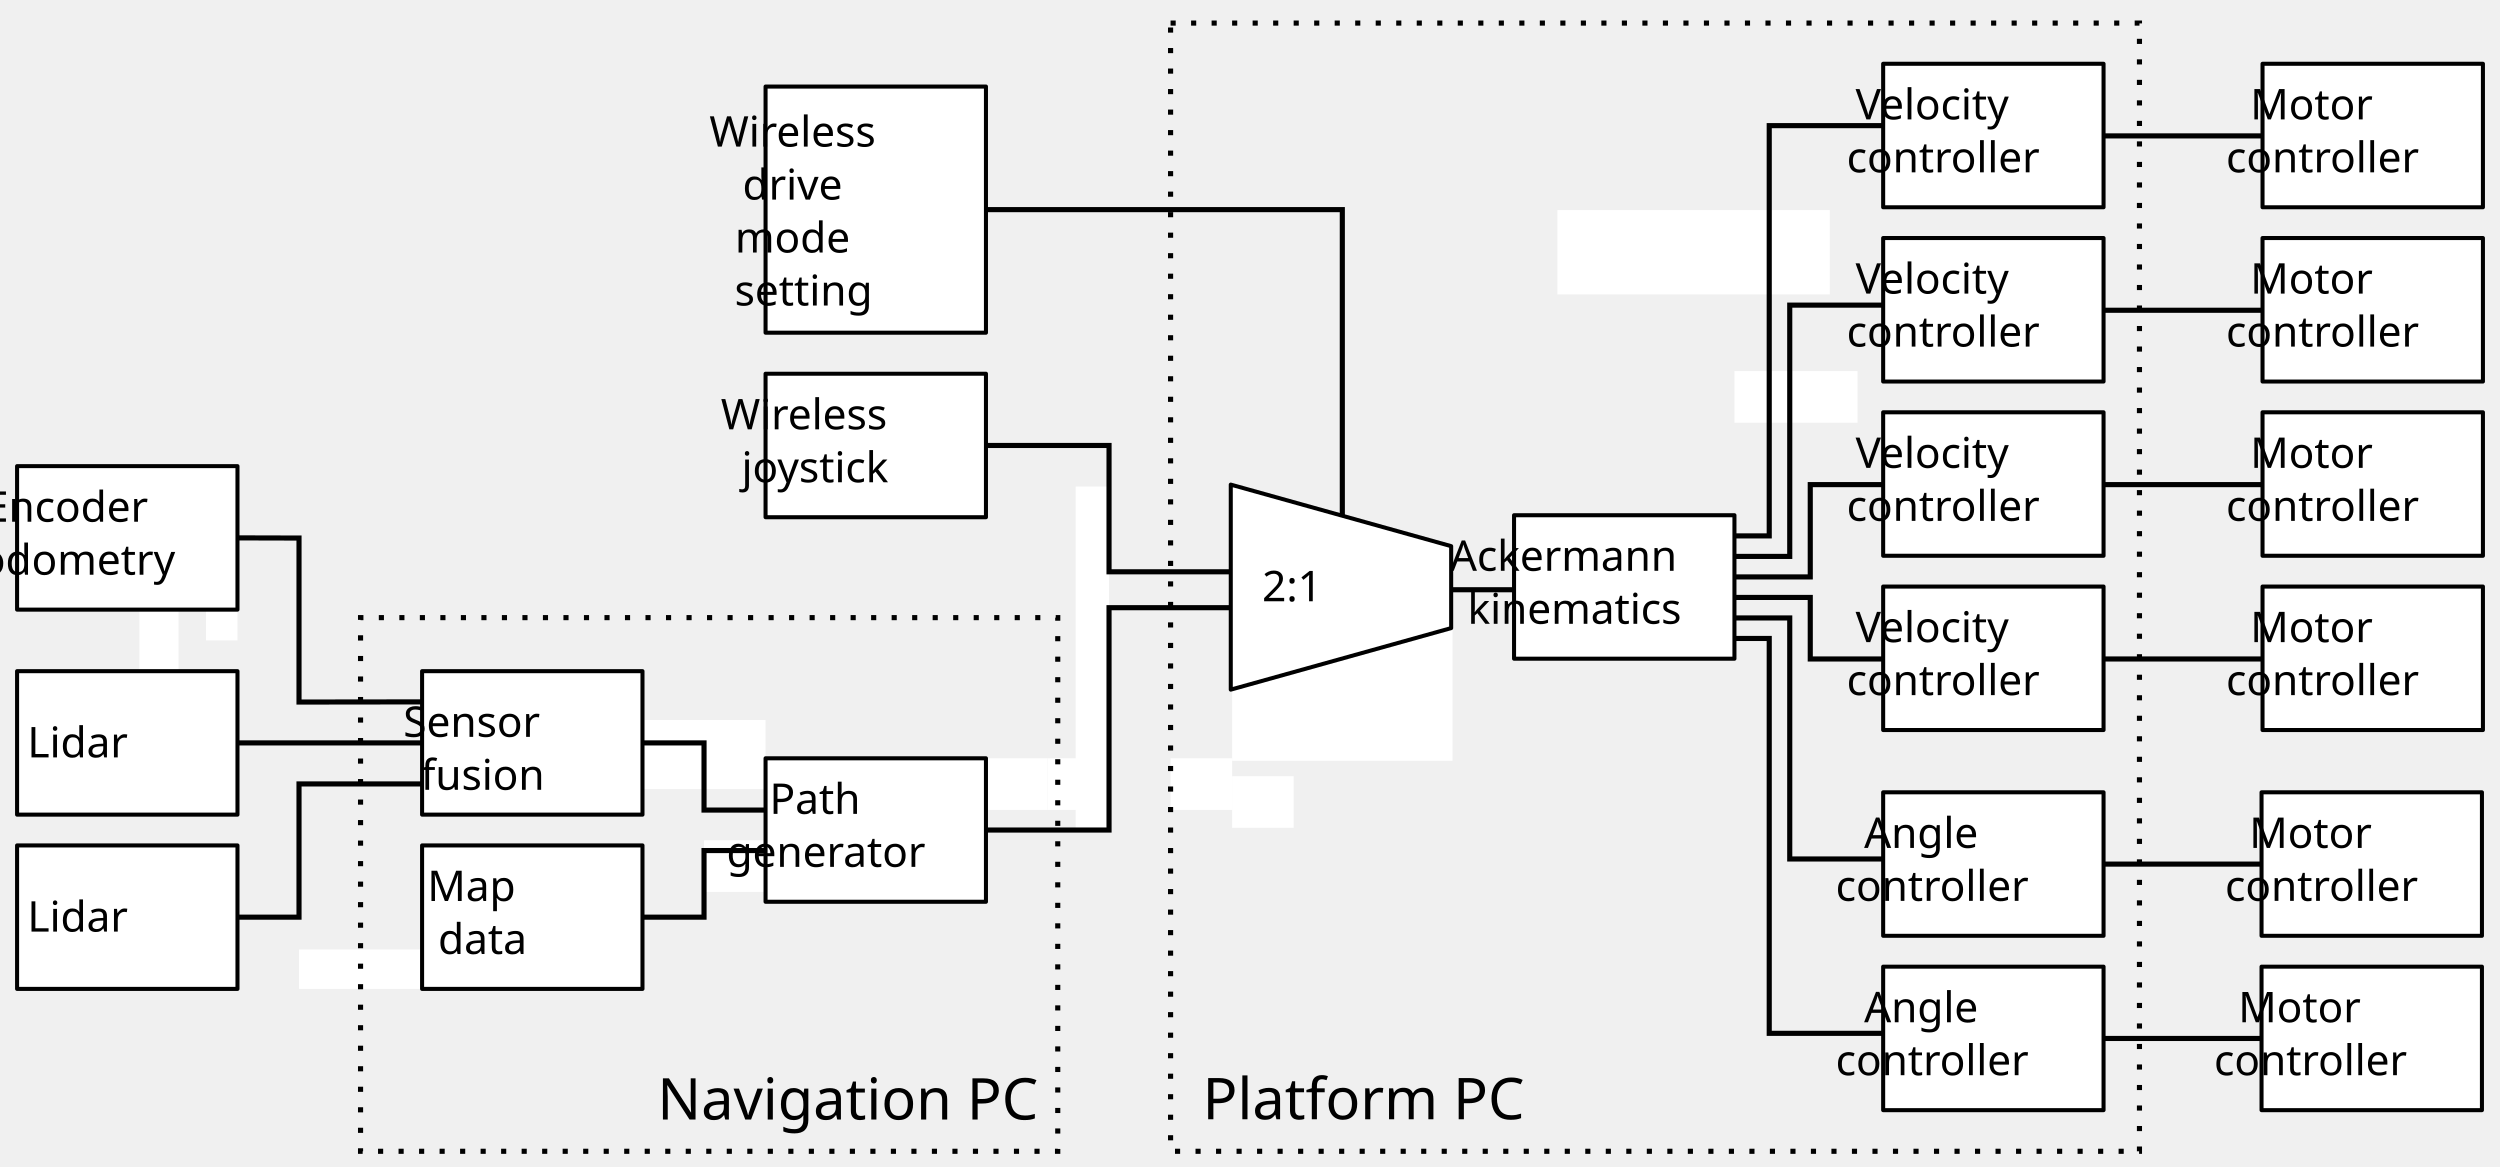
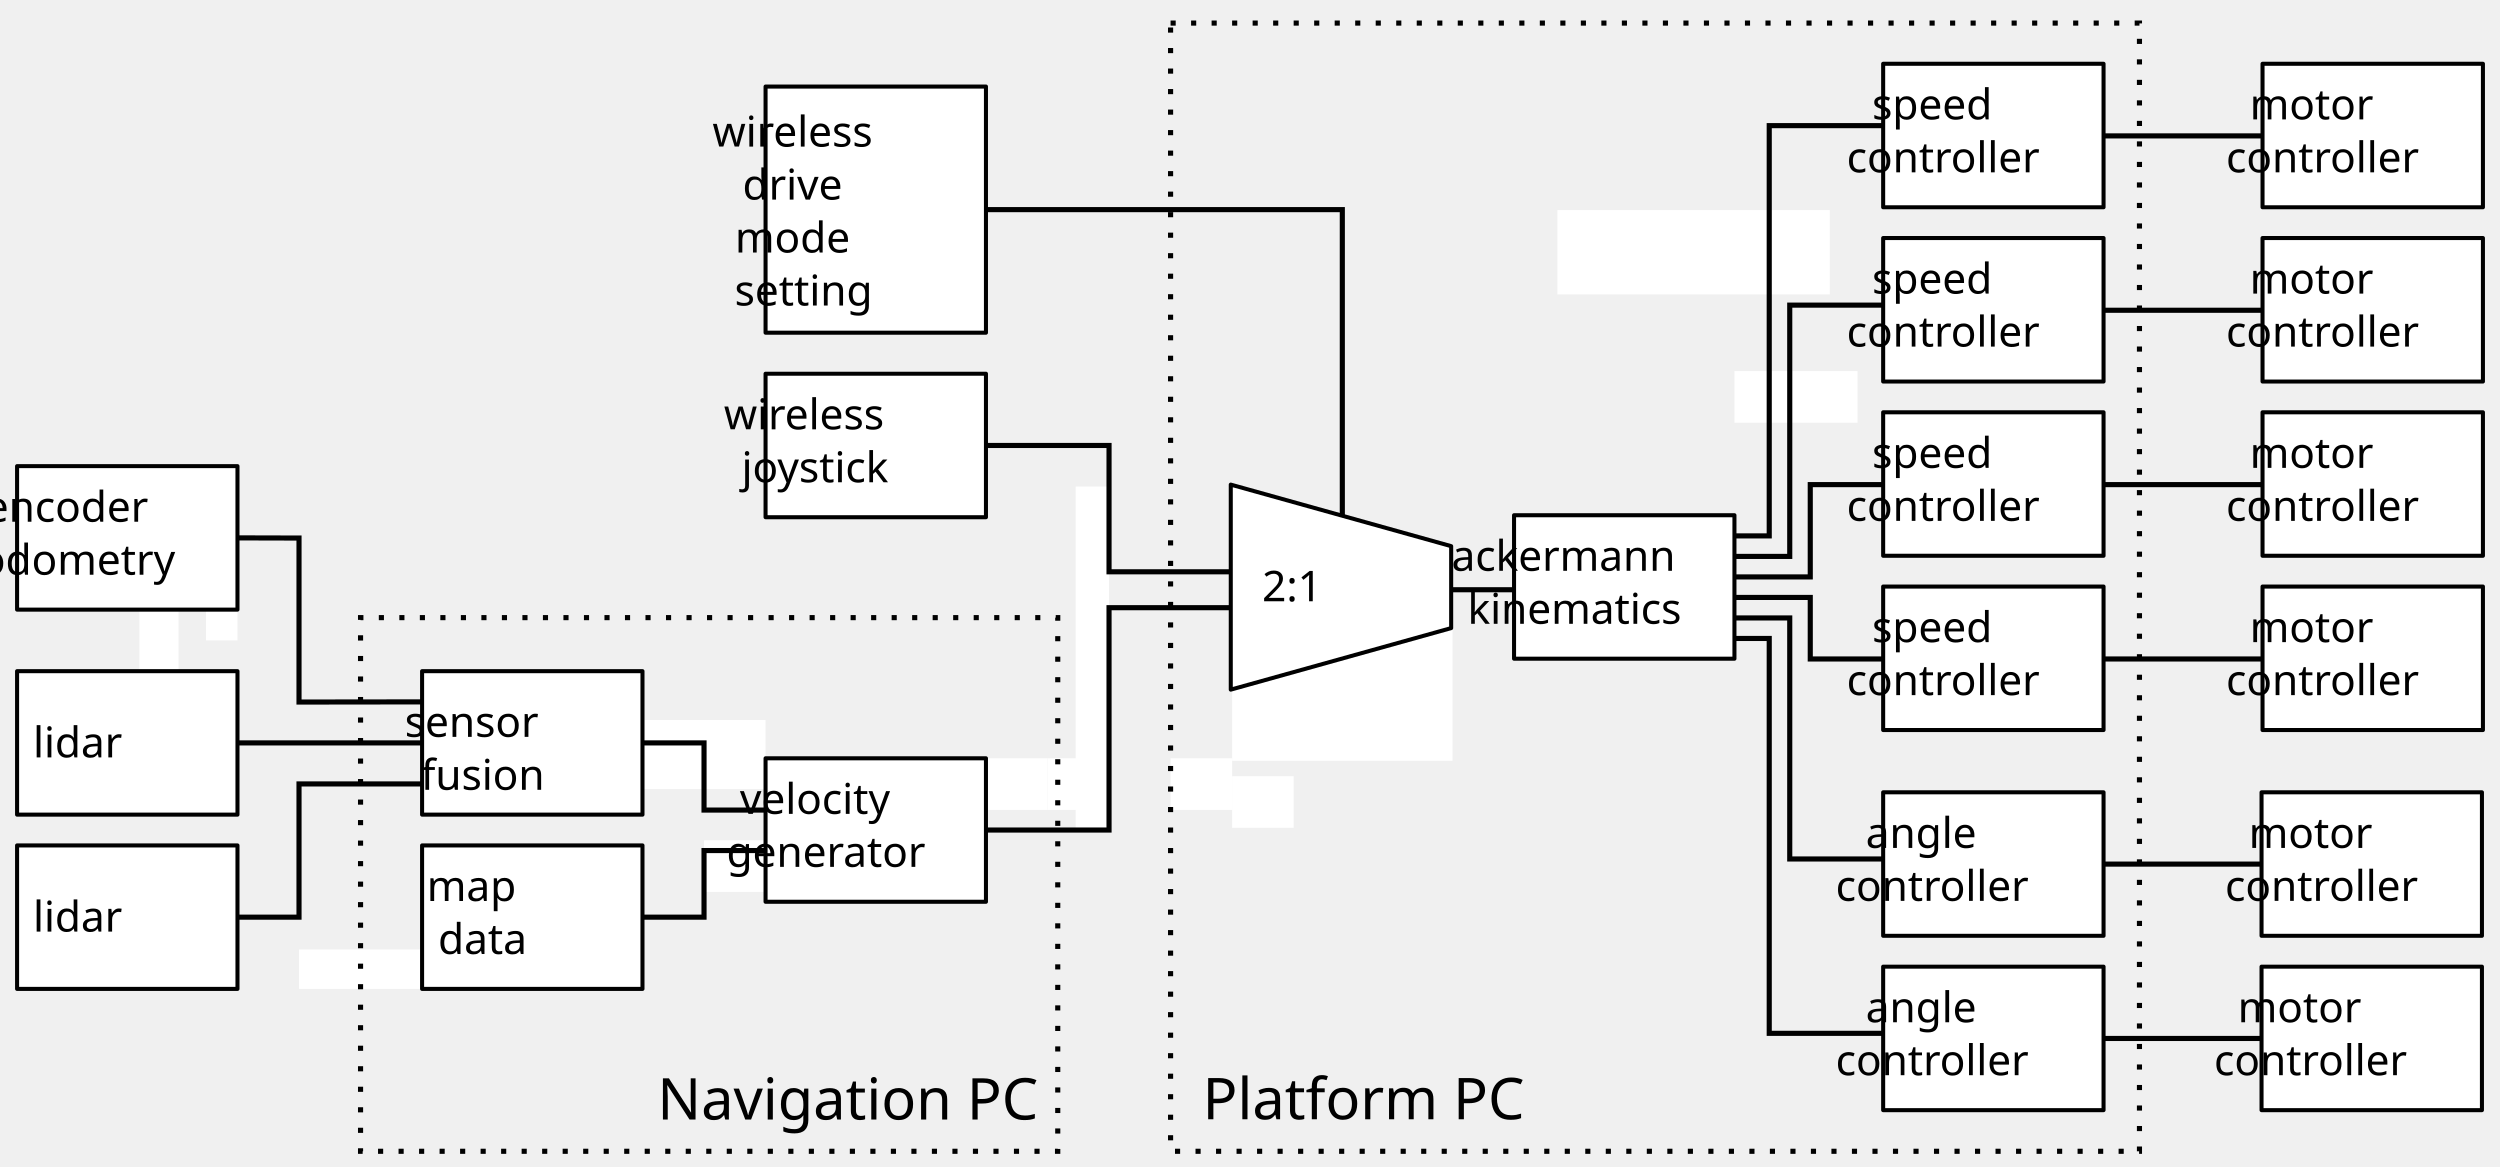
<svg xmlns="http://www.w3.org/2000/svg" width="390pt" height="182pt" viewBox="0 0 487.5 227.5" id="svg2" version="1.1">
  <defs id="defs4" />
  <g id="layer1" transform="translate(-2190.629,-1039.07)">
    <g id="g6578" transform="translate(89.11719,62.88171)" />
    <g id="g6387" transform="translate(-52.04212,0)">
      <g transform="translate(46.56103,-52.49719)" id="g4424">
        <rect style="fill:#ffffff;fill-opacity:1;stroke:#000000;stroke-width:0.789;stroke-linecap:round;stroke-linejoin:round;stroke-miterlimit:4;stroke-dasharray:none;stroke-opacity:1" id="rect4136-6-06-8-0-9-7-3" width="42.977" height="27.98" x="2199.44" y="1256.424" />
        <text xml:space="preserve" style="font-style:normal;font-variant:normal;font-weight:normal;font-stretch:normal;font-size:8.261px;line-height:125%;font-family:cmr10;-inkscape-font-specification:cmr10;text-align:center;letter-spacing:0px;word-spacing:0px;text-anchor:middle;fill:#000000;fill-opacity:1;stroke:none;stroke-width:1px;stroke-linecap:butt;stroke-linejoin:miter;stroke-opacity:1" x="2220.912" y="1273.233" id="text4147-7-2-7-2-0-4-6">
-           <tspan id="tspan4350-1-1-5" x="2220.912" y="1273.233">Lidar</tspan>
+           <tspan id="tspan4350-1-1-5" x="2220.912" y="1273.233">lidar</tspan>
        </text>
      </g>
      <rect y="1179.471" x="2367.956" height="13.466" width="24" id="rect5166" style="fill:#ffffff;fill-opacity:1;stroke:#000000;stroke-width:1;stroke-linecap:round;stroke-linejoin:round;stroke-miterlimit:4;stroke-dasharray:1, 2;stroke-dashoffset:0;stroke-opacity:0" />
      <g transform="translate(-63.93384,-46.28663)" id="g4435">
        <rect style="fill:#ffffff;fill-opacity:1;stroke:#000000;stroke-width:0.789;stroke-linecap:round;stroke-linejoin:round;stroke-miterlimit:4;stroke-dasharray:none;stroke-opacity:1" id="rect4136-6-06-8-0-9-7-3-2-2" width="42.977" height="27.98" x="2388.912" y="1216.234" />
        <text xml:space="preserve" style="font-style:normal;font-variant:normal;font-weight:normal;font-stretch:normal;font-size:8.261px;line-height:125%;font-family:cmr10;-inkscape-font-specification:cmr10;text-align:center;letter-spacing:0px;word-spacing:0px;text-anchor:middle;fill:#000000;fill-opacity:1;stroke:none;stroke-width:1px;stroke-linecap:butt;stroke-linejoin:miter;stroke-opacity:1" x="2410.385" y="1229.043" id="text4147-7-2-7-2-0-4-6-9-7">
-           <tspan x="2410.385" y="1229.043" id="tspan4331-0">Sensor</tspan>
+           <tspan x="2410.385" y="1229.043" id="tspan4331-0">sensor</tspan>
          <tspan id="tspan4285" x="2410.385" y="1239.369">fusion</tspan>
        </text>
      </g>
      <rect y="1157.947" x="2269.858" height="12" width="7.625" id="rect5154" style="fill:#ffffff;fill-opacity:1;stroke:#000000;stroke-width:1;stroke-linecap:round;stroke-linejoin:round;stroke-miterlimit:4;stroke-dasharray:1, 2;stroke-dashoffset:0;stroke-opacity:0" />
      <g transform="translate(49.97722,-15.24999)" id="g4409">
        <rect style="fill:#ffffff;fill-opacity:1;stroke:#000000;stroke-width:0.789;stroke-linecap:round;stroke-linejoin:round;stroke-miterlimit:4;stroke-dasharray:none;stroke-opacity:1" id="rect4136-6-06-8-0-9-7-3-9" width="42.977" height="27.98" x="2196.024" y="1185.197" />
        <text xml:space="preserve" style="font-style:normal;font-variant:normal;font-weight:normal;font-stretch:normal;font-size:8.261px;line-height:125%;font-family:cmr10;-inkscape-font-specification:cmr10;text-align:center;letter-spacing:0px;word-spacing:0px;text-anchor:middle;fill:#000000;fill-opacity:1;stroke:none;stroke-width:1px;stroke-linecap:butt;stroke-linejoin:miter;stroke-opacity:1" x="2217.496" y="1202.006" id="text4147-7-2-7-2-0-4-6-3">
-           <tspan id="tspan4350-1-1-5-6" x="2217.496" y="1202.006">Lidar</tspan>
+           <tspan id="tspan4350-1-1-5-6" x="2217.496" y="1202.006">lidar</tspan>
        </text>
      </g>
      <rect y="1224.219" x="2300.978" height="7.688" width="24" id="rect5162" style="fill:#ffffff;fill-opacity:1;stroke:#000000;stroke-width:1;stroke-linecap:round;stroke-linejoin:round;stroke-miterlimit:4;stroke-dasharray:1, 2;stroke-dashoffset:0;stroke-opacity:0" />
      <rect y="1157.947" x="2282.836" height="6" width="6.142" id="rect5755" style="fill:#ffffff;fill-opacity:1;stroke:#000000;stroke-width:1;stroke-linecap:round;stroke-linejoin:round;stroke-miterlimit:4;stroke-dasharray:1, 3;stroke-dashoffset:0;stroke-opacity:0" />
      <g transform="translate(-29.78418,7.535034)" id="g4429">
        <rect style="fill:#ffffff;fill-opacity:1;stroke:#000000;stroke-width:0.789;stroke-linecap:round;stroke-linejoin:round;stroke-miterlimit:4;stroke-dasharray:none;stroke-opacity:1" id="rect4136-6-06-8-0-9-7-3-2-6" width="42.977" height="27.98" x="2275.785" y="1122.432" />
        <text xml:space="preserve" style="font-style:normal;font-variant:normal;font-weight:normal;font-stretch:normal;font-size:8.261px;line-height:125%;font-family:cmr10;-inkscape-font-specification:cmr10;text-align:center;letter-spacing:0px;word-spacing:0px;text-anchor:middle;fill:#000000;fill-opacity:1;stroke:none;stroke-width:1px;stroke-linecap:butt;stroke-linejoin:miter;stroke-opacity:1" x="2297.24" y="1133.278" id="text4147-7-2-7-2-0-4-6-9-1">
-           <tspan x="2297.24" y="1133.278" id="tspan4331-8">Encoder</tspan>
+           <tspan x="2297.24" y="1133.278" id="tspan4331-8">encoder</tspan>
          <tspan x="2297.24" y="1143.603" id="tspan4407">odometry</tspan>
        </text>
      </g>
      <rect y="1186.937" x="2434.933" height="10.064" width="12" id="rect5199-2" style="fill:#ffffff;fill-opacity:1;stroke:#000000;stroke-width:1;stroke-linecap:round;stroke-linejoin:round;stroke-miterlimit:4;stroke-dasharray:1, 2;stroke-dashoffset:0;stroke-opacity:0" />
      <rect y="1202.927" x="2379.956" height="10.064" width="12" id="rect5199" style="fill:#ffffff;fill-opacity:1;stroke:#000000;stroke-width:1;stroke-linecap:round;stroke-linejoin:round;stroke-miterlimit:4;stroke-dasharray:1, 2;stroke-dashoffset:0;stroke-opacity:0" />
      <g id="g4414-7" transform="translate(110.3493,7.285646)">
        <rect style="fill:#ffffff;fill-opacity:1;stroke:#000000;stroke-width:0.789;stroke-linecap:round;stroke-linejoin:round;stroke-miterlimit:4;stroke-dasharray:none;stroke-opacity:1" id="rect4136-6-06-8-0-9-7-3-2-0-9" width="42.977" height="27.98" x="2281.606" y="1179.651" />
        <text xml:space="preserve" style="font-style:normal;font-variant:normal;font-weight:normal;font-stretch:normal;font-size:8.261px;line-height:125%;font-family:cmr10;-inkscape-font-specification:cmr10;text-align:center;letter-spacing:0px;word-spacing:0px;text-anchor:middle;fill:#000000;fill-opacity:1;stroke:none;stroke-width:1px;stroke-linecap:butt;stroke-linejoin:miter;stroke-opacity:1" x="2303.052" y="1190.493" id="text4147-7-2-7-2-0-4-6-9-6-2">
-           <tspan x="2303.052" y="1190.493" id="tspan4331-2-0">Path</tspan>
+           <tspan x="2303.052" y="1190.493" id="tspan4331-2-0">velocity</tspan>
          <tspan id="tspan4464" x="2303.052" y="1200.819">generator</tspan>
        </text>
      </g>
      <g id="g4414-7-2" transform="translate(43.37207,24.27564)">
        <rect style="fill:#ffffff;fill-opacity:1;stroke:#000000;stroke-width:0.789;stroke-linecap:round;stroke-linejoin:round;stroke-miterlimit:4;stroke-dasharray:none;stroke-opacity:1" id="rect4136-6-06-8-0-9-7-3-2-0-9-3" width="42.977" height="27.98" x="2281.606" y="1179.651" />
        <text xml:space="preserve" style="font-style:normal;font-variant:normal;font-weight:normal;font-stretch:normal;font-size:8.261px;line-height:125%;font-family:cmr10;-inkscape-font-specification:cmr10;text-align:center;letter-spacing:0px;word-spacing:0px;text-anchor:middle;fill:#000000;fill-opacity:1;stroke:none;stroke-width:1px;stroke-linecap:butt;stroke-linejoin:miter;stroke-opacity:1" x="2303.052" y="1190.493" id="text4147-7-2-7-2-0-4-6-9-6-2-7">
-           <tspan id="tspan4464-9" x="2303.052" y="1190.493">Map</tspan>
+           <tspan id="tspan4464-9" x="2303.052" y="1190.493">map</tspan>
          <tspan id="tspan4495" x="2303.052" y="1200.819">data</tspan>
        </text>
      </g>
      <path id="path5142" d="m 2288.978,1143.957 12,0.031 0,31.98 24,-0.031" style="fill:none;fill-rule:evenodd;stroke:#000000;stroke-width:1px;stroke-linecap:butt;stroke-linejoin:miter;stroke-opacity:1" />
      <path id="path5144" d="m 2288.978,1217.917 12,0 0,-25.98 24,0" style="fill:none;fill-rule:evenodd;stroke:#000000;stroke-width:1px;stroke-linecap:butt;stroke-linejoin:miter;stroke-opacity:1" />
      <path id="path5146" d="m 2324.978,1183.937 -36,0" style="fill:none;fill-rule:evenodd;stroke:#000000;stroke-width:1px;stroke-linecap:butt;stroke-linejoin:miter;stroke-opacity:1" />
      <path id="path5148" d="m 2367.956,1183.937 12,0 0,13.097 12,0" style="fill:none;fill-rule:evenodd;stroke:#000000;stroke-width:1px;stroke-linecap:butt;stroke-linejoin:miter;stroke-opacity:1" />
      <path id="path5150" d="m 2367.956,1217.917 12,0 0,-12.99 12,0" style="fill:none;fill-rule:evenodd;stroke:#000000;stroke-width:1px;stroke-linecap:butt;stroke-linejoin:miter;stroke-opacity:1" />
      <rect y="1133.947" x="2452.42" height="66.98" width="6.512" id="rect5783" style="fill:#ffffff;fill-opacity:1;stroke:#000000;stroke-width:1;stroke-linecap:round;stroke-linejoin:round;stroke-miterlimit:4;stroke-dasharray:1, 3;stroke-dashoffset:0;stroke-opacity:0" />
      <rect y="1186.937" x="2446.933" height="10.064" width="12" id="rect5199-9" style="fill:#ffffff;fill-opacity:1;stroke:#000000;stroke-width:1;stroke-linecap:round;stroke-linejoin:round;stroke-miterlimit:4;stroke-dasharray:1, 2;stroke-dashoffset:0;stroke-opacity:0" />
      <rect y="1186.937" x="2470.933" height="10.064" width="12" id="rect5199-1" style="fill:#ffffff;fill-opacity:1;stroke:#000000;stroke-width:1;stroke-linecap:round;stroke-linejoin:round;stroke-miterlimit:4;stroke-dasharray:1, 2;stroke-dashoffset:0;stroke-opacity:0" />
      <path id="path5238" d="m 2434.933,1200.927 24,0 0,-43.357 23.738,0" style="fill:none;fill-rule:evenodd;stroke:#000000;stroke-width:1px;stroke-linecap:butt;stroke-linejoin:miter;stroke-opacity:1" />
      <path id="path5240" d="m 2434.933,1125.937 24,0 0,24.633 23.738,0" style="fill:none;fill-rule:evenodd;stroke:#000000;stroke-width:1px;stroke-linecap:butt;stroke-linejoin:miter;stroke-opacity:1" />
      <rect y="1096.477" x="2620.234" height="6" width="6.142" id="rect5755-4-5" style="fill:#ffffff;fill-opacity:1;stroke:#000000;stroke-width:1;stroke-linecap:round;stroke-linejoin:round;stroke-miterlimit:4;stroke-dasharray:1, 3;stroke-dashoffset:0;stroke-opacity:0" />
      <rect y="1239.186" x="2611.349" height="6" width="6.142" id="rect5755-4-2" style="fill:#ffffff;fill-opacity:1;stroke:#000000;stroke-width:1;stroke-linecap:round;stroke-linejoin:round;stroke-miterlimit:4;stroke-dasharray:1, 3;stroke-dashoffset:0;stroke-opacity:0" />
      <rect y="1159.447" x="2482.933" height="27.98" width="42.977" id="rect5308" style="fill:#ffffff;fill-opacity:1;stroke:#000000;stroke-width:1;stroke-linecap:round;stroke-linejoin:round;stroke-miterlimit:4;stroke-dasharray:1, 2;stroke-dashoffset:0;stroke-opacity:0" />
      <rect y="1190.427" x="2482.933" height="10.064" width="12" id="rect5199-27" style="fill:#ffffff;fill-opacity:1;stroke:#000000;stroke-width:1;stroke-linecap:round;stroke-linejoin:round;stroke-miterlimit:4;stroke-dasharray:1, 2;stroke-dashoffset:0;stroke-opacity:0" />
      <g id="g4414-7-2-2-0" transform="translate(201.0652,-40.08119)">
        <path id="rect4136-6-06-8-0-9-7-3-2-0-9-3-2-9" d="m 2281.606,1173.651 42.977,12 0,15.98 -42.977,12 z" style="fill:#ffffff;fill-opacity:1;stroke:#000000;stroke-width:0.789;stroke-linecap:round;stroke-linejoin:round;stroke-miterlimit:4;stroke-dasharray:none;stroke-opacity:1" />
        <text xml:space="preserve" style="font-style:normal;font-variant:normal;font-weight:normal;font-stretch:normal;font-size:8.261px;line-height:125%;font-family:cmr10;-inkscape-font-specification:cmr10;text-align:center;letter-spacing:0px;word-spacing:0px;text-anchor:middle;fill:#000000;fill-opacity:1;stroke:none;stroke-width:1px;stroke-linecap:butt;stroke-linejoin:miter;stroke-opacity:1" x="2303.216" y="1196.392" id="text4147-7-2-7-2-0-4-6-9-6-2-7-8-3">
          <tspan id="tspan4573-0" x="2303.216" y="1196.392">2:1</tspan>
        </text>
      </g>
      <path id="path5306" d="m 2525.671,1154.07 12,0" style="fill:none;fill-rule:evenodd;stroke:#000000;stroke-width:1px;stroke-linecap:butt;stroke-linejoin:miter;stroke-opacity:1" />
      <g id="g4414-7-3-1-1-6" transform="translate(402.2585,-26.20435)">
        <rect style="fill:#ffffff;fill-opacity:1;stroke:#000000;stroke-width:0.789;stroke-linecap:round;stroke-linejoin:round;stroke-miterlimit:4;stroke-dasharray:none;stroke-opacity:1" id="rect4136-6-06-8-0-9-7-3-2-0-9-6-9-0-1" width="42.977" height="27.98" x="2281.606" y="1179.651" />
        <text xml:space="preserve" style="font-style:normal;font-variant:normal;font-weight:normal;font-stretch:normal;font-size:8.261px;line-height:125%;font-family:cmr10;-inkscape-font-specification:cmr10;text-align:center;letter-spacing:0px;word-spacing:0px;text-anchor:middle;fill:#000000;fill-opacity:1;stroke:none;stroke-width:1px;stroke-linecap:butt;stroke-linejoin:miter;stroke-opacity:1" x="2302.974" y="1190.493" id="text4147-7-2-7-2-0-4-6-9-6-2-1-4-6-8">
-           <tspan id="tspan4563-8-32-7" x="2302.974" y="1190.493">Motor</tspan>
+           <tspan id="tspan4563-8-32-7" x="2302.974" y="1190.493">motor</tspan>
          <tspan id="tspan4604-0-9" x="2302.974" y="1200.819">controller</tspan>
        </text>
      </g>
      <g id="g4414-7-3-1-6-2" transform="translate(402.2585,-60.18433)">
        <rect style="fill:#ffffff;fill-opacity:1;stroke:#000000;stroke-width:0.789;stroke-linecap:round;stroke-linejoin:round;stroke-miterlimit:4;stroke-dasharray:none;stroke-opacity:1" id="rect4136-6-06-8-0-9-7-3-2-0-9-6-9-1-0" width="42.977" height="27.98" x="2281.606" y="1179.651" />
        <text xml:space="preserve" style="font-style:normal;font-variant:normal;font-weight:normal;font-stretch:normal;font-size:8.261px;line-height:125%;font-family:cmr10;-inkscape-font-specification:cmr10;text-align:center;letter-spacing:0px;word-spacing:0px;text-anchor:middle;fill:#000000;fill-opacity:1;stroke:none;stroke-width:1px;stroke-linecap:butt;stroke-linejoin:miter;stroke-opacity:1" x="2302.974" y="1190.493" id="text4147-7-2-7-2-0-4-6-9-6-2-1-4-5-2">
-           <tspan id="tspan4563-8-5-3" x="2302.974" y="1190.493">Motor</tspan>
+           <tspan id="tspan4563-8-5-3" x="2302.974" y="1190.493">motor</tspan>
          <tspan id="tspan4604-4-7" x="2302.974" y="1200.819">controller</tspan>
        </text>
      </g>
      <g id="g4414-7-3-1-7-5" transform="translate(402.2585,-94.16431)">
        <rect style="fill:#ffffff;fill-opacity:1;stroke:#000000;stroke-width:0.789;stroke-linecap:round;stroke-linejoin:round;stroke-miterlimit:4;stroke-dasharray:none;stroke-opacity:1" id="rect4136-6-06-8-0-9-7-3-2-0-9-6-9-6-9" width="42.977" height="27.98" x="2281.606" y="1179.651" />
        <text xml:space="preserve" style="font-style:normal;font-variant:normal;font-weight:normal;font-stretch:normal;font-size:8.261px;line-height:125%;font-family:cmr10;-inkscape-font-specification:cmr10;text-align:center;letter-spacing:0px;word-spacing:0px;text-anchor:middle;fill:#000000;fill-opacity:1;stroke:none;stroke-width:1px;stroke-linecap:butt;stroke-linejoin:miter;stroke-opacity:1" x="2302.974" y="1190.493" id="text4147-7-2-7-2-0-4-6-9-6-2-1-4-56-2">
-           <tspan id="tspan4563-8-9-2" x="2302.974" y="1190.493">Motor</tspan>
+           <tspan id="tspan4563-8-9-2" x="2302.974" y="1190.493">motor</tspan>
          <tspan id="tspan4604-3-8" x="2302.974" y="1200.819">controller</tspan>
        </text>
      </g>
      <g id="g4414-7-3-1-74-9" transform="translate(402.2585,-128.1443)">
        <rect style="fill:#ffffff;fill-opacity:1;stroke:#000000;stroke-width:0.789;stroke-linecap:round;stroke-linejoin:round;stroke-miterlimit:4;stroke-dasharray:none;stroke-opacity:1" id="rect4136-6-06-8-0-9-7-3-2-0-9-6-9-52-7" width="42.977" height="27.98" x="2281.606" y="1179.651" />
        <text xml:space="preserve" style="font-style:normal;font-variant:normal;font-weight:normal;font-stretch:normal;font-size:8.261px;line-height:125%;font-family:cmr10;-inkscape-font-specification:cmr10;text-align:center;letter-spacing:0px;word-spacing:0px;text-anchor:middle;fill:#000000;fill-opacity:1;stroke:none;stroke-width:1px;stroke-linecap:butt;stroke-linejoin:miter;stroke-opacity:1" x="2302.974" y="1190.493" id="text4147-7-2-7-2-0-4-6-9-6-2-1-4-54-3">
-           <tspan id="tspan4563-8-7-6" x="2302.974" y="1190.493">Motor</tspan>
+           <tspan id="tspan4563-8-7-6" x="2302.974" y="1190.493">motor</tspan>
          <tspan id="tspan4604-44-1" x="2302.974" y="1200.819">controller</tspan>
        </text>
      </g>
      <g id="g4399" transform="translate(-0.1932802,-10.62561)">
        <g transform="translate(402.2585,58.54438)" id="g4414-7-3-1-2">
          <rect y="1179.651" x="2281.606" height="27.98" width="42.977" id="rect4136-6-06-8-0-9-7-3-2-0-9-6-9-9" style="fill:#ffffff;fill-opacity:1;stroke:#000000;stroke-width:0.789;stroke-linecap:round;stroke-linejoin:round;stroke-miterlimit:4;stroke-dasharray:none;stroke-opacity:1" />
          <text id="text4147-7-2-7-2-0-4-6-9-6-2-1-4-3" y="1190.493" x="2302.974" style="font-style:normal;font-variant:normal;font-weight:normal;font-stretch:normal;font-size:8.261px;line-height:125%;font-family:cmr10;-inkscape-font-specification:cmr10;text-align:center;letter-spacing:0px;word-spacing:0px;text-anchor:middle;fill:#000000;fill-opacity:1;stroke:none;stroke-width:1px;stroke-linecap:butt;stroke-linejoin:miter;stroke-opacity:1" xml:space="preserve">
-             <tspan y="1190.493" x="2302.974" id="tspan4563-8-1">Motor</tspan>
+             <tspan y="1190.493" x="2302.974" id="tspan4563-8-1">motor</tspan>
            <tspan y="1200.819" x="2302.974" id="tspan4604-9">controller</tspan>
          </text>
        </g>
      </g>
      <g id="g4393" transform="translate(-0.1933251,-10.64569)">
        <rect style="fill:#ffffff;fill-opacity:1;stroke:#000000;stroke-width:0.789;stroke-linecap:round;stroke-linejoin:round;stroke-miterlimit:4;stroke-dasharray:none;stroke-opacity:1" id="rect4136-6-06-8-0-9-7-3-2-0-9-6-9-5-7" width="42.977" height="27.98" x="2683.865" y="1204.216" />
        <text xml:space="preserve" style="font-style:normal;font-variant:normal;font-weight:normal;font-stretch:normal;font-size:8.261px;line-height:125%;font-family:cmr10;-inkscape-font-specification:cmr10;text-align:center;letter-spacing:0px;word-spacing:0px;text-anchor:middle;fill:#000000;fill-opacity:1;stroke:none;stroke-width:1px;stroke-linecap:butt;stroke-linejoin:miter;stroke-opacity:1" x="2705.232" y="1215.058" id="text4147-7-2-7-2-0-4-6-9-6-2-1-4-0-8">
-           <tspan id="tspan4563-8-3-4" x="2705.232" y="1215.058">Motor</tspan>
+           <tspan id="tspan4563-8-3-4" x="2705.232" y="1215.058">motor</tspan>
          <tspan id="tspan4604-6-5" x="2705.232" y="1225.383">controller</tspan>
        </text>
      </g>
      <text xml:space="preserve" style="font-style:normal;font-variant:normal;font-weight:normal;font-stretch:normal;font-size:11.25px;line-height:125%;font-family:cmr10;-inkscape-font-specification:cmr10;letter-spacing:0px;word-spacing:0px;fill:#000000;fill-opacity:1;stroke:none;stroke-width:1px;stroke-linecap:butt;stroke-linejoin:miter;stroke-opacity:1" x="2370.849" y="1257.377" id="text6165">
        <tspan id="tspan6167" x="2370.849" y="1257.377">Navigation PC</tspan>
      </text>
      <rect y="1080.038" x="2546.36" height="16.439" width="53.125" id="rect6197-7" style="fill:#ffffff;fill-opacity:1;stroke:#000000;stroke-width:1;stroke-linecap:round;stroke-linejoin:round;stroke-miterlimit:4;stroke-dasharray:1, 3;stroke-dashoffset:0;stroke-opacity:0" />
      <text xml:space="preserve" style="font-style:normal;font-variant:normal;font-weight:normal;font-stretch:normal;font-size:11.25px;line-height:125%;font-family:cmr10;-inkscape-font-specification:cmr10;letter-spacing:0px;word-spacing:0px;fill:#000000;fill-opacity:1;stroke:none;stroke-width:1px;stroke-linecap:butt;stroke-linejoin:miter;stroke-opacity:1" x="2477.171" y="1257.323" id="text6165-5">
        <tspan id="tspan6167-4" x="2477.171" y="1257.323">Platform PC</tspan>
      </text>
      <rect y="1111.435" x="2592.887" height="10.064" width="12" id="rect5199-9-9" style="fill:#ffffff;fill-opacity:1;stroke:#000000;stroke-width:1;stroke-linecap:round;stroke-linejoin:round;stroke-miterlimit:4;stroke-dasharray:1, 2;stroke-dashoffset:0;stroke-opacity:0" />
      <g id="g4414-7-3-1-3-8-1" transform="translate(328.2812,-94.16431)">
        <rect style="fill:#ffffff;fill-opacity:1;stroke:#000000;stroke-width:0.789;stroke-linecap:round;stroke-linejoin:round;stroke-miterlimit:4;stroke-dasharray:none;stroke-opacity:1" id="rect4136-6-06-8-0-9-7-3-2-0-9-6-9-07-4-0" width="42.977" height="27.98" x="2281.606" y="1179.651" />
        <text xml:space="preserve" style="font-style:normal;font-variant:normal;font-weight:normal;font-stretch:normal;font-size:8.261px;line-height:125%;font-family:cmr10;-inkscape-font-specification:cmr10;text-align:center;letter-spacing:0px;word-spacing:0px;text-anchor:middle;fill:#000000;fill-opacity:1;stroke:none;stroke-width:1px;stroke-linecap:butt;stroke-linejoin:miter;stroke-opacity:1" x="2302.974" y="1190.493" id="text4147-7-2-7-2-0-4-6-9-6-2-1-4-8-3-6">
-           <tspan id="tspan4604-8-1-3" x="2302.974" y="1190.493">Velocity</tspan>
+           <tspan id="tspan4604-8-1-3" x="2302.974" y="1190.493">speed</tspan>
          <tspan id="tspan4731-4-2" x="2302.974" y="1200.819">controller</tspan>
        </text>
      </g>
      <g id="g4414-7-2-2-4" transform="translate(256.3039,-40.11276)">
        <rect style="fill:#ffffff;fill-opacity:1;stroke:#000000;stroke-width:0.789;stroke-linecap:round;stroke-linejoin:round;stroke-miterlimit:4;stroke-dasharray:none;stroke-opacity:1" id="rect4136-6-06-8-0-9-7-3-2-0-9-3-2-7" width="42.977" height="27.98" x="2281.606" y="1179.651" />
        <text xml:space="preserve" style="font-style:normal;font-variant:normal;font-weight:normal;font-stretch:normal;font-size:8.261px;line-height:125%;font-family:cmr10;-inkscape-font-specification:cmr10;text-align:center;letter-spacing:0px;word-spacing:0px;text-anchor:middle;fill:#000000;fill-opacity:1;stroke:none;stroke-width:1px;stroke-linecap:butt;stroke-linejoin:miter;stroke-opacity:1" x="2303.052" y="1190.493" id="text4147-7-2-7-2-0-4-6-9-6-2-7-8-6">
-           <tspan id="tspan4495-7-5" x="2303.052" y="1190.493">Ackermann</tspan>
+           <tspan id="tspan4495-7-5" x="2303.052" y="1190.493">ackermann</tspan>
          <tspan id="tspan4573-6" x="2303.052" y="1200.819">kinematics</tspan>
        </text>
      </g>
      <rect y="1111.435" x="2580.887" height="10.064" width="12" id="rect5199-9-3" style="fill:#ffffff;fill-opacity:1;stroke:#000000;stroke-width:1;stroke-linecap:round;stroke-linejoin:round;stroke-miterlimit:4;stroke-dasharray:1, 2;stroke-dashoffset:0;stroke-opacity:0" />
      <path id="path5677" d="m 2312.978,1163.947 0,0 0,-4.439 135.955,0 0,104.062 -135.955,0 z" style="fill:none;fill-rule:evenodd;stroke:#000000;stroke-width:1;stroke-linecap:butt;stroke-linejoin:miter;stroke-miterlimit:4;stroke-dasharray:1, 3;stroke-dashoffset:0;stroke-opacity:1" />
      <path id="path5753" d="m 2470.933,1043.57 188.932,0 0,220 -188.932,0 z" style="fill:none;fill-rule:evenodd;stroke:#000000;stroke-width:1;stroke-linecap:butt;stroke-linejoin:miter;stroke-miterlimit:4;stroke-dasharray:1, 3;stroke-dashoffset:0;stroke-opacity:1" />
      <path id="path5772" d="m 2434.933,1079.947 69.489,0 0,59.696" style="fill:none;fill-rule:evenodd;stroke:#000000;stroke-width:1px;stroke-linecap:butt;stroke-linejoin:miter;stroke-opacity:1" />
      <g id="g6548" transform="translate(-12.00003,-10)">
        <g id="g5298" transform="translate(-141.2373,53.13196)">
          <g id="g6540">
            <rect style="fill:#ffffff;fill-opacity:1;stroke:#000000;stroke-width:0.789;stroke-linecap:round;stroke-linejoin:round;stroke-miterlimit:4;stroke-dasharray:none;stroke-opacity:1" id="rect4136-6-06-8-0-9-7-3-2-0-9-6-2" width="42.977" height="48" x="2545.193" y="1012.815" />
            <text xml:space="preserve" style="font-style:normal;font-variant:normal;font-weight:normal;font-stretch:normal;font-size:8.261px;line-height:125%;font-family:cmr10;-inkscape-font-specification:cmr10;text-align:center;letter-spacing:0px;word-spacing:0px;text-anchor:middle;fill:#000000;fill-opacity:1;stroke:none;stroke-width:1px;stroke-linecap:butt;stroke-linejoin:miter;stroke-opacity:1" x="2566.561" y="1024.532" id="text4147-7-2-7-2-0-4-6-9-6-2-1-6">
-               <tspan id="tspan4817-4" x="2566.561" y="1024.532">Wireless</tspan>
+               <tspan id="tspan4817-4" x="2566.561" y="1024.532">wireless</tspan>
              <tspan id="tspan4890" x="2566.561" y="1034.858">drive</tspan>
              <tspan id="tspan4894" x="2566.561" y="1045.183">mode</tspan>
              <tspan id="tspan4898" x="2566.561" y="1055.509">setting</tspan>
            </text>
          </g>
        </g>
        <g transform="translate(122.3494,-57.70435)" id="g4414-7-4">
          <rect y="1179.651" x="2281.606" height="27.98" width="42.977" id="rect4136-6-06-8-0-9-7-3-2-0-9-30" style="fill:#ffffff;fill-opacity:1;stroke:#000000;stroke-width:0.789;stroke-linecap:round;stroke-linejoin:round;stroke-miterlimit:4;stroke-dasharray:none;stroke-opacity:1" />
          <text id="text4147-7-2-7-2-0-4-6-9-6-2-78" y="1190.493" x="2303.052" style="font-style:normal;font-variant:normal;font-weight:normal;font-stretch:normal;font-size:8.261px;line-height:125%;font-family:cmr10;-inkscape-font-specification:cmr10;text-align:center;letter-spacing:0px;word-spacing:0px;text-anchor:middle;fill:#000000;fill-opacity:1;stroke:none;stroke-width:1px;stroke-linecap:butt;stroke-linejoin:miter;stroke-opacity:1" xml:space="preserve">
-             <tspan id="tspan4331-2-0-6" y="1190.493" x="2303.052">Wireless</tspan>
+             <tspan id="tspan4331-2-0-6" y="1190.493" x="2303.052">wireless</tspan>
            <tspan y="1200.819" x="2303.052" id="tspan4464-8">joystick</tspan>
          </text>
        </g>
      </g>
      <g id="g4414-7-3-1-3-8-1-2" transform="translate(328.2812,-60.18433)">
        <rect style="fill:#ffffff;fill-opacity:1;stroke:#000000;stroke-width:0.789;stroke-linecap:round;stroke-linejoin:round;stroke-miterlimit:4;stroke-dasharray:none;stroke-opacity:1" id="rect4136-6-06-8-0-9-7-3-2-0-9-6-9-07-4-0-7" width="42.977" height="27.98" x="2281.606" y="1179.651" />
        <text xml:space="preserve" style="font-style:normal;font-variant:normal;font-weight:normal;font-stretch:normal;font-size:8.261px;line-height:125%;font-family:cmr10;-inkscape-font-specification:cmr10;text-align:center;letter-spacing:0px;word-spacing:0px;text-anchor:middle;fill:#000000;fill-opacity:1;stroke:none;stroke-width:1px;stroke-linecap:butt;stroke-linejoin:miter;stroke-opacity:1" x="2302.974" y="1190.493" id="text4147-7-2-7-2-0-4-6-9-6-2-1-4-8-3-6-0">
-           <tspan id="tspan4604-8-1-3-9" x="2302.974" y="1190.493">Velocity</tspan>
+           <tspan id="tspan4604-8-1-3-9" x="2302.974" y="1190.493">speed</tspan>
          <tspan id="tspan4731-4-2-3" x="2302.974" y="1200.819">controller</tspan>
        </text>
      </g>
      <g id="g4414-7-3-1-3-8-1-0" transform="translate(328.2812,-26.20435)">
        <rect style="fill:#ffffff;fill-opacity:1;stroke:#000000;stroke-width:0.789;stroke-linecap:round;stroke-linejoin:round;stroke-miterlimit:4;stroke-dasharray:none;stroke-opacity:1" id="rect4136-6-06-8-0-9-7-3-2-0-9-6-9-07-4-0-6" width="42.977" height="27.98" x="2281.606" y="1179.651" />
        <text xml:space="preserve" style="font-style:normal;font-variant:normal;font-weight:normal;font-stretch:normal;font-size:8.261px;line-height:125%;font-family:cmr10;-inkscape-font-specification:cmr10;text-align:center;letter-spacing:0px;word-spacing:0px;text-anchor:middle;fill:#000000;fill-opacity:1;stroke:none;stroke-width:1px;stroke-linecap:butt;stroke-linejoin:miter;stroke-opacity:1" x="2302.974" y="1190.493" id="text4147-7-2-7-2-0-4-6-9-6-2-1-4-8-3-6-2">
-           <tspan id="tspan4604-8-1-3-6" x="2302.974" y="1190.493">Velocity</tspan>
+           <tspan id="tspan4604-8-1-3-6" x="2302.974" y="1190.493">speed</tspan>
          <tspan id="tspan4731-4-2-1" x="2302.974" y="1200.819">controller</tspan>
        </text>
      </g>
      <g id="g4414-7-3-1-3-8-1-8" transform="translate(328.2812,-128.1443)">
        <rect style="fill:#ffffff;fill-opacity:1;stroke:#000000;stroke-width:0.789;stroke-linecap:round;stroke-linejoin:round;stroke-miterlimit:4;stroke-dasharray:none;stroke-opacity:1" id="rect4136-6-06-8-0-9-7-3-2-0-9-6-9-07-4-0-79" width="42.977" height="27.98" x="2281.606" y="1179.651" />
        <text xml:space="preserve" style="font-style:normal;font-variant:normal;font-weight:normal;font-stretch:normal;font-size:8.261px;line-height:125%;font-family:cmr10;-inkscape-font-specification:cmr10;text-align:center;letter-spacing:0px;word-spacing:0px;text-anchor:middle;fill:#000000;fill-opacity:1;stroke:none;stroke-width:1px;stroke-linecap:butt;stroke-linejoin:miter;stroke-opacity:1" x="2302.974" y="1190.493" id="text4147-7-2-7-2-0-4-6-9-6-2-1-4-8-3-6-20">
-           <tspan id="tspan4604-8-1-3-2" x="2302.974" y="1190.493">Velocity</tspan>
+           <tspan id="tspan4604-8-1-3-2" x="2302.974" y="1190.493">speed</tspan>
          <tspan id="tspan4731-4-2-37" x="2302.974" y="1200.819">controller</tspan>
        </text>
      </g>
      <g id="g4399-7" transform="translate(-73.97734,-44.62561)">
        <g transform="translate(402.2585,58.54438)" id="g4414-7-3-1-2-3">
          <rect y="1179.651" x="2281.606" height="27.98" width="42.977" id="rect4136-6-06-8-0-9-7-3-2-0-9-6-9-9-6" style="fill:#ffffff;fill-opacity:1;stroke:#000000;stroke-width:0.789;stroke-linecap:round;stroke-linejoin:round;stroke-miterlimit:4;stroke-dasharray:none;stroke-opacity:1" />
          <text id="text4147-7-2-7-2-0-4-6-9-6-2-1-4-3-5" y="1190.493" x="2302.974" style="font-style:normal;font-variant:normal;font-weight:normal;font-stretch:normal;font-size:8.261px;line-height:125%;font-family:cmr10;-inkscape-font-specification:cmr10;text-align:center;letter-spacing:0px;word-spacing:0px;text-anchor:middle;fill:#000000;fill-opacity:1;stroke:none;stroke-width:1px;stroke-linecap:butt;stroke-linejoin:miter;stroke-opacity:1" xml:space="preserve">
-             <tspan y="1190.493" x="2302.974" id="tspan4563-8-1-6">Angle</tspan>
+             <tspan y="1190.493" x="2302.974" id="tspan4563-8-1-6">angle</tspan>
            <tspan y="1200.819" x="2302.974" id="tspan4604-9-3">controller</tspan>
          </text>
        </g>
      </g>
      <g id="g4399-7-4" transform="translate(-73.97734,-10.62561)">
        <g transform="translate(402.2585,58.54438)" id="g4414-7-3-1-2-3-3">
          <rect y="1179.651" x="2281.606" height="27.98" width="42.977" id="rect4136-6-06-8-0-9-7-3-2-0-9-6-9-9-6-3" style="fill:#ffffff;fill-opacity:1;stroke:#000000;stroke-width:0.789;stroke-linecap:round;stroke-linejoin:round;stroke-miterlimit:4;stroke-dasharray:none;stroke-opacity:1" />
          <text id="text4147-7-2-7-2-0-4-6-9-6-2-1-4-3-5-3" y="1190.493" x="2302.974" style="font-style:normal;font-variant:normal;font-weight:normal;font-stretch:normal;font-size:8.261px;line-height:125%;font-family:cmr10;-inkscape-font-specification:cmr10;text-align:center;letter-spacing:0px;word-spacing:0px;text-anchor:middle;fill:#000000;fill-opacity:1;stroke:none;stroke-width:1px;stroke-linecap:butt;stroke-linejoin:miter;stroke-opacity:1" xml:space="preserve">
-             <tspan y="1190.493" x="2302.974" id="tspan4563-8-1-6-8">Angle</tspan>
+             <tspan y="1190.493" x="2302.974" id="tspan4563-8-1-6-8">angle</tspan>
            <tspan y="1200.819" x="2302.974" id="tspan4604-9-3-6">controller</tspan>
          </text>
        </g>
      </g>
      <path style="fill:none;fill-rule:evenodd;stroke:#000000;stroke-width:1px;stroke-linecap:butt;stroke-linejoin:miter;stroke-opacity:1" d="m 2652.671,1065.57 31,0" id="path4458" />
      <path style="fill:none;fill-rule:evenodd;stroke:#000000;stroke-width:1px;stroke-linecap:butt;stroke-linejoin:miter;stroke-opacity:1" d="m 2652.671,1099.57 31,0" id="path4460" />
      <path style="fill:none;fill-rule:evenodd;stroke:#000000;stroke-width:1px;stroke-linecap:butt;stroke-linejoin:miter;stroke-opacity:1" d="m 2652.671,1133.57 31,0" id="path4462" />
      <path style="fill:none;fill-rule:evenodd;stroke:#000000;stroke-width:1px;stroke-linecap:butt;stroke-linejoin:miter;stroke-opacity:1" d="m 2652.671,1167.57 31.193,0" id="path4464" />
      <path style="fill:none;fill-rule:evenodd;stroke:#000000;stroke-width:1px;stroke-linecap:butt;stroke-linejoin:miter;stroke-opacity:1" d="m 2652.671,1207.57 31,0" id="path4466" />
      <path style="fill:none;fill-rule:evenodd;stroke:#000000;stroke-width:1px;stroke-linecap:butt;stroke-linejoin:miter;stroke-opacity:1" d="m 2652.671,1241.57 31,0" id="path4468" />
      <path style="fill:none;fill-rule:evenodd;stroke:#000000;stroke-width:1px;stroke-linecap:butt;stroke-linejoin:miter;stroke-opacity:1" d="m 2580.671,1143.57 7,0 0,-80 22.216,0" id="path4470" />
      <path style="fill:none;fill-rule:evenodd;stroke:#000000;stroke-width:1px;stroke-linecap:butt;stroke-linejoin:miter;stroke-opacity:1" d="m 2580.671,1147.57 11,0 0,-49 18,0" id="path4472" />
      <path style="fill:none;fill-rule:evenodd;stroke:#000000;stroke-width:1px;stroke-linecap:butt;stroke-linejoin:miter;stroke-opacity:1" d="m 2609.671,1133.57 -14,0 0,18 -15,0" id="path4474" />
      <path style="fill:none;fill-rule:evenodd;stroke:#000000;stroke-width:1px;stroke-linecap:butt;stroke-linejoin:miter;stroke-opacity:1" d="m 2609.671,1167.57 -14,0 0,-12 -15,0" id="path4476" />
      <path style="fill:none;fill-rule:evenodd;stroke:#000000;stroke-width:1px;stroke-linecap:butt;stroke-linejoin:miter;stroke-opacity:1" d="m 2580.671,1159.57 11,0 0,47 18.216,0" id="path4478" />
      <path style="fill:none;fill-rule:evenodd;stroke:#000000;stroke-width:1px;stroke-linecap:butt;stroke-linejoin:miter;stroke-opacity:1" d="m 2580.671,1163.57 7,0 0,77 22,0" id="path4480" />
    </g>
  </g>
</svg>
